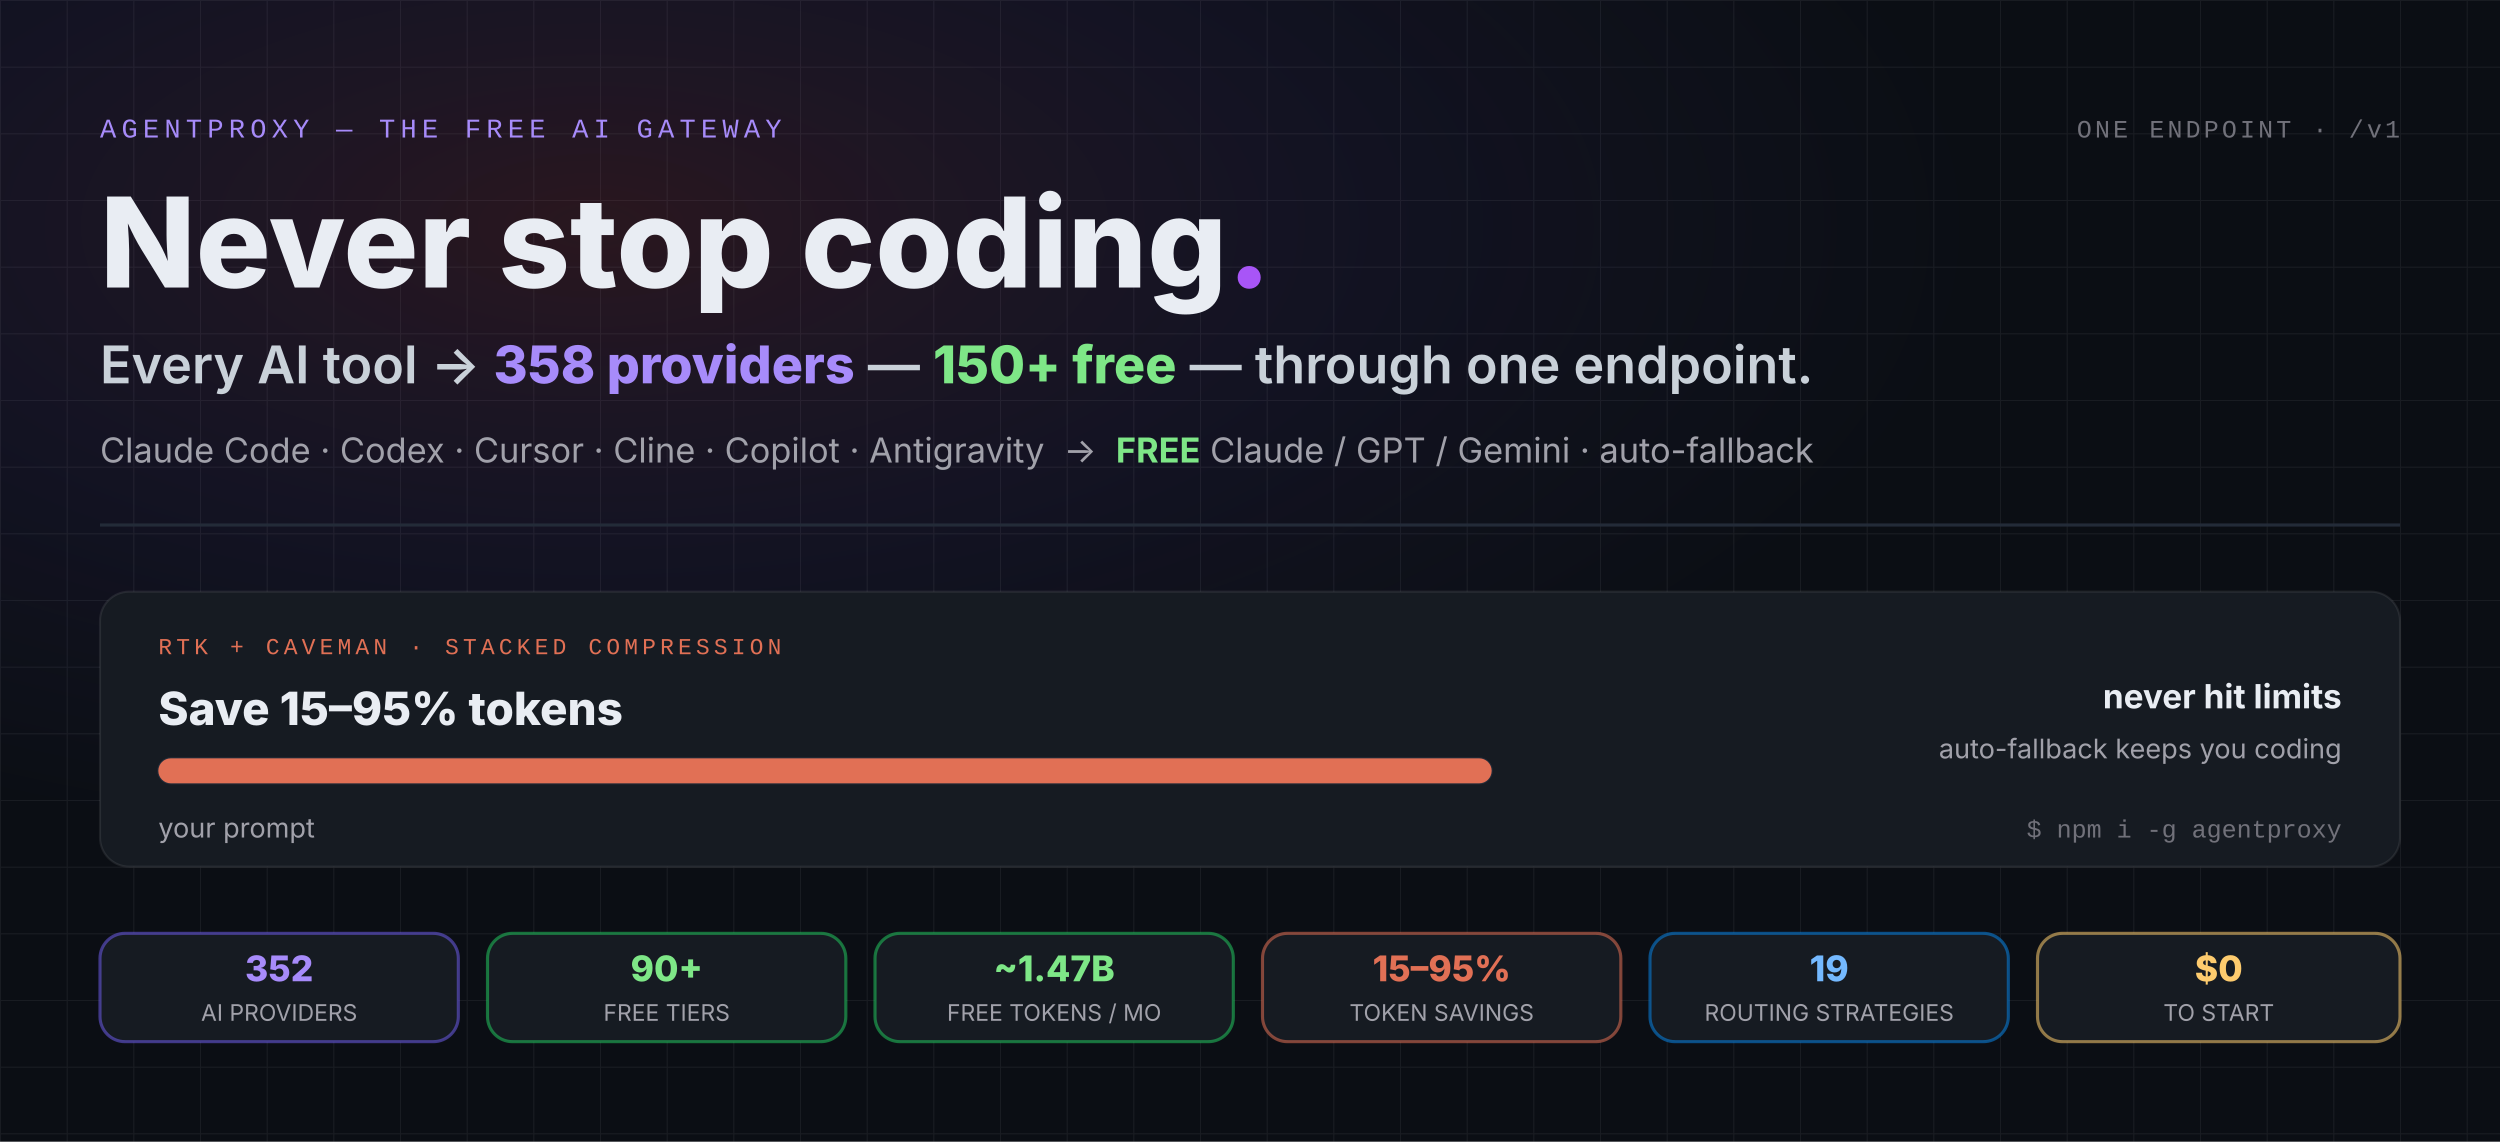
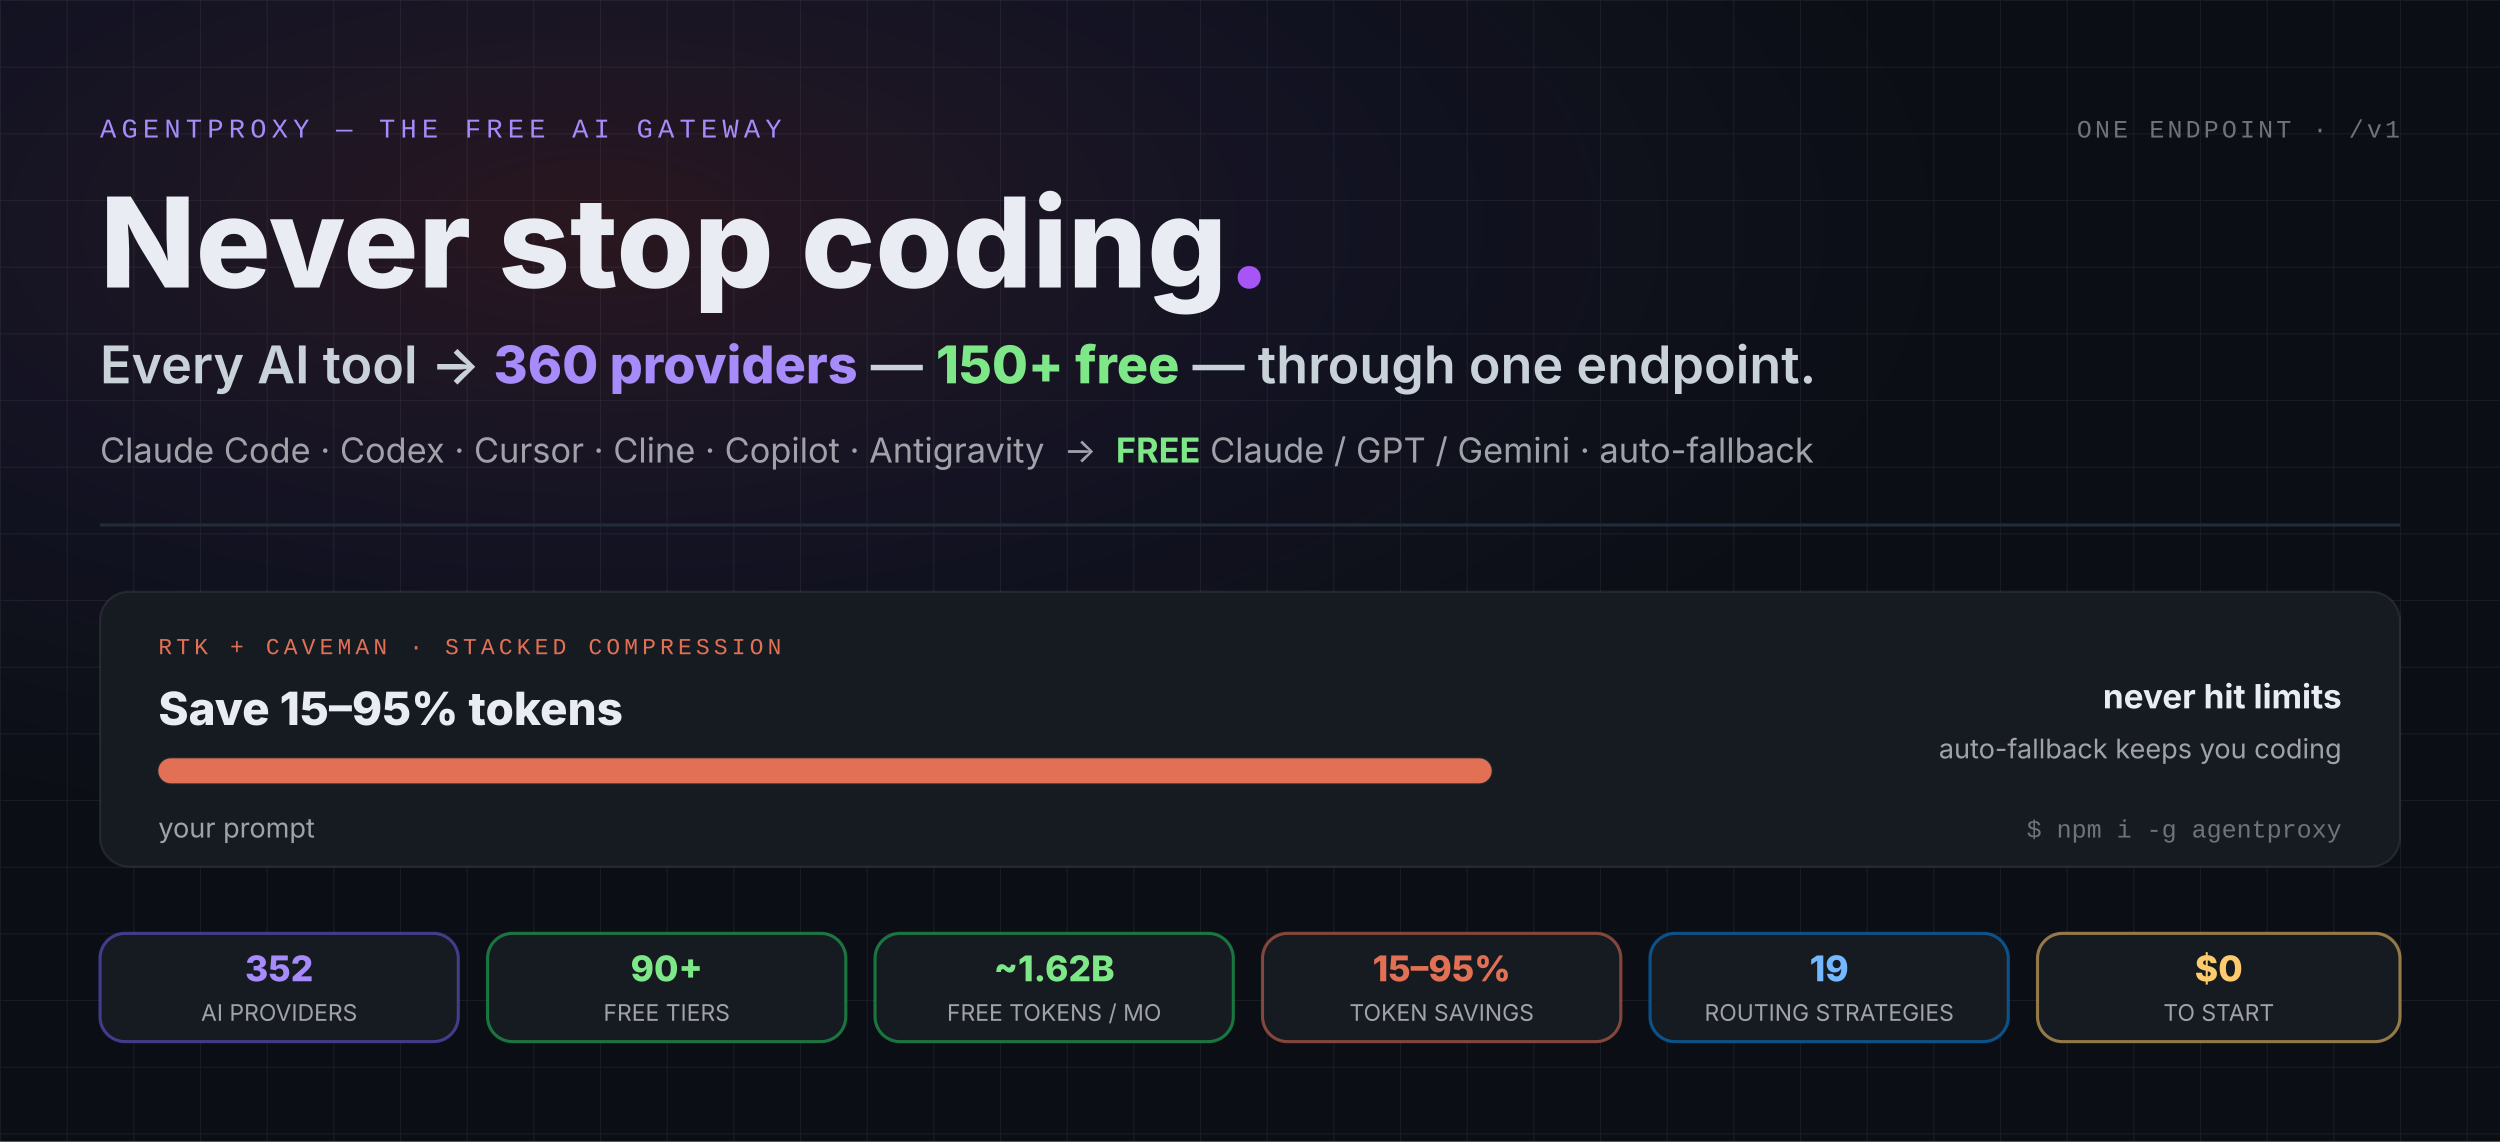
- <svg xmlns="http://www.w3.org/2000/svg" viewBox="0 0 1200 548" role="img" aria-label="AgentProxy hero: Never stop coding. Every AI tool to 358 providers — 150+ free — through one endpoint. Claude Code, Codex, Cursor, Cline, Copilot and Antigravity into free Claude, GPT and Gemini with auto-fallback. RTK + Caveman stacked compression saves 15 to 95 percent of tokens — about 89 percent average on tool-heavy sessions — so you never hit limits. Stats: 358 AI providers, 150+ free tiers, about 1.47B free tokens per month, 15 to 95 percent token savings, 20 routing strategies, zero dollars to start.">
+ <svg xmlns="http://www.w3.org/2000/svg" viewBox="0 0 1200 548" role="img" aria-label="AgentProxy hero: Never stop coding. Every AI tool to 360 providers — 150+ free — through one endpoint. Claude Code, Codex, Cursor, Cline, Copilot and Antigravity into free Claude, GPT and Gemini with auto-fallback. RTK + Caveman stacked compression saves 15 to 95 percent of tokens — about 89 percent average on tool-heavy sessions — so you never hit limits. Stats: 360 AI providers, 150+ free tiers, about 1.47B free tokens per month, 15 to 95 percent token savings, 20 routing strategies, zero dollars to start.">
  <defs>
    <pattern id="gridPaperH" width="32" height="32" patternUnits="userSpaceOnUse">
      <path d="M 32 0 L 0 0 0 32" fill="none" stroke="#ffffff" stroke-opacity="0.06" stroke-width="1" />
    </pattern>
    <radialGradient id="bgGlowH" cx="24%" cy="20%" r="55%">
      <stop offset="0%" stop-color="#e54d5e" stop-opacity="0.14" />
      <stop offset="55%" stop-color="#8b5cf6" stop-opacity="0.06" />
      <stop offset="100%" stop-color="#6366f1" stop-opacity="0" />
    </radialGradient>
    <linearGradient id="gradBrandH" x1="0" y1="0" x2="1" y2="1">
      <stop offset="0%" stop-color="#e54d5e" />
      <stop offset="100%" stop-color="#a855f7" />
    </linearGradient>
    <path id="dividerPathH" d="M 48,252 L 1152,252" />
  </defs>
  <rect width="1200" height="548" fill="#0b0e14" />
  <rect width="1200" height="548" fill="url(#gridPaperH)" />
  <rect width="1200" height="548" fill="url(#bgGlowH)" />
  <text x="48" y="66" font-family="Consolas, 'Courier New', monospace" font-size="13" letter-spacing="2.5" fill="#a78bfa">AGENTPROXY — THE FREE AI GATEWAY</text>
  <text x="1152" y="66" text-anchor="end" font-family="Consolas, 'Courier New', monospace" font-size="12" letter-spacing="1.5" fill="#71717a">ONE ENDPOINT · /v1</text>
  <text x="48" y="138" font-family="Inter, 'Segoe UI', Arial, Helvetica, system-ui, sans-serif" font-size="60" font-weight="800" fill="#e9edf3">Never stop coding<tspan fill="#a855f7">.</tspan>
  </text>
-   <text x="48" y="184" font-family="Inter, 'Segoe UI', Arial, Helvetica, system-ui, sans-serif" font-size="25" font-weight="600" fill="#c9d1d9">Every AI tool → <tspan fill="#a78bfa" font-weight="800">358 providers</tspan> — <tspan fill="#7ee787" font-weight="800">150+ free</tspan> — through one endpoint.</text>
+   <text x="48" y="184" font-family="Inter, 'Segoe UI', Arial, Helvetica, system-ui, sans-serif" font-size="25" font-weight="600" fill="#c9d1d9">Every AI tool → <tspan fill="#a78bfa" font-weight="800">360 providers</tspan> — <tspan fill="#7ee787" font-weight="800">150+ free</tspan> — through one endpoint.</text>
  <text x="48" y="222" font-family="Inter, 'Segoe UI', Arial, Helvetica, system-ui, sans-serif" font-size="16.5" fill="#a1a1aa">Claude Code · Codex · Cursor · Cline · Copilot · Antigravity  →  <tspan fill="#7ee787" font-weight="700">FREE</tspan> Claude / GPT / Gemini · auto-fallback</text>
  <line x1="48" y1="252" x2="1152" y2="252" stroke="#232b38" stroke-width="1.5" />
  <circle r="4" fill="url(#gradBrandH)" opacity="0">
    <animateMotion dur="6s" repeatCount="indefinite" keyPoints="0;1" keyTimes="0;1" calcMode="linear">
      <mpath href="#dividerPathH" />
    </animateMotion>
    <animate attributeName="opacity" values="0;0.9;0.9;0" keyTimes="0;0.08;0.6;0.75" dur="6s" repeatCount="indefinite" />
  </circle>
  <g>
    <rect x="48" y="284" width="1104" height="132" rx="14" fill="#161b22" stroke="#ffffff" stroke-opacity="0.08" stroke-width="1" />
    <text x="76" y="314" font-family="Consolas, 'Courier New', monospace" font-size="11" letter-spacing="2" fill="#e17055">RTK + CAVEMAN · STACKED COMPRESSION</text>
    <text x="76" y="348" font-family="Inter, 'Segoe UI', Arial, Helvetica, system-ui, sans-serif" font-size="22" font-weight="800" fill="#e9edf3">Save 15–95% tokens</text>
    <rect x="76" y="364" width="640" height="12" rx="6" fill="#0b0e14" stroke="#232b38" stroke-width="1" />
    <rect x="76" y="364" width="640" height="12" rx="6" fill="#e17055">
      <animate attributeName="width" values="640;640;70;70;640" keyTimes="0;0.12;0.5;0.88;1" dur="8s" repeatCount="indefinite" calcMode="spline" keySplines="0.4 0 0.2 1;0.4 0 0.2 1;0.4 0 0.2 1;0.4 0 0.2 1" />
    </rect>
    <text x="76" y="402" font-family="Inter, 'Segoe UI', Arial, Helvetica, system-ui, sans-serif" font-size="13" fill="#a1a1aa">your prompt
      <animate attributeName="opacity" values="1;1;0;0;1" keyTimes="0;0.12;0.35;0.88;1" dur="8s" repeatCount="indefinite" calcMode="discrete" />
    </text>
    <text x="76" y="402" font-family="Inter, 'Segoe UI', Arial, Helvetica, system-ui, sans-serif" font-size="13" font-weight="700" fill="#e17055" opacity="0">−89% avg on tool-heavy sessions
      <animate attributeName="opacity" values="0;0;1;1;0" keyTimes="0;0.35;0.36;0.88;1" dur="8s" repeatCount="indefinite" calcMode="discrete" />
    </text>
    <text x="1124" y="340" text-anchor="end" font-family="Inter, 'Segoe UI', Arial, Helvetica, system-ui, sans-serif" font-size="16" font-weight="700" fill="#e9edf3">never hit limits</text>
    <text x="1124" y="364" text-anchor="end" font-family="Inter, 'Segoe UI', Arial, Helvetica, system-ui, sans-serif" font-size="13" fill="#a1a1aa">auto-fallback keeps you coding</text>
    <text x="1124" y="402" text-anchor="end" font-family="Consolas, 'Courier New', monospace" font-size="12" fill="#71717a">$ npm i -g agentproxy</text>
  </g>
  <g font-family="Inter, 'Segoe UI', Arial, Helvetica, system-ui, sans-serif" text-anchor="middle">
    <rect x="48" y="448" width="172" height="52" rx="12" fill="#161b22" stroke="#6c5ce7" stroke-opacity="0.55" stroke-width="1.5" />
    <text x="134" y="471" font-size="17" font-weight="800" fill="#a78bfa">352</text>
    <text x="134" y="490" font-size="11" fill="#a1a1aa">AI PROVIDERS</text>
    <rect x="234" y="448" width="172" height="52" rx="12" fill="#161b22" stroke="#22c55e" stroke-opacity="0.55" stroke-width="1.5" />
    <text x="320" y="471" font-size="17" font-weight="800" fill="#7ee787">90+</text>
    <text x="320" y="490" font-size="11" fill="#a1a1aa">FREE TIERS</text>
    <rect x="420" y="448" width="172" height="52" rx="12" fill="#161b22" stroke="#22c55e" stroke-opacity="0.55" stroke-width="1.5" />
-     <text x="506" y="471" font-size="17" font-weight="800" fill="#7ee787">~1.47B</text>
+     <text x="506" y="471" font-size="17" font-weight="800" fill="#7ee787">~1.62B</text>
    <text x="506" y="490" font-size="11" fill="#a1a1aa">FREE TOKENS / MO</text>
    <rect x="606" y="448" width="172" height="52" rx="12" fill="#161b22" stroke="#e17055" stroke-opacity="0.55" stroke-width="1.5" />
    <text x="692" y="471" font-size="17" font-weight="800" fill="#e17055">15–95%</text>
    <text x="692" y="490" font-size="11" fill="#a1a1aa">TOKEN SAVINGS</text>
    <rect x="792" y="448" width="172" height="52" rx="12" fill="#161b22" stroke="#0984e3" stroke-opacity="0.55" stroke-width="1.5" />
    <text x="878" y="471" font-size="17" font-weight="800" fill="#74b9ff">19</text>
    <text x="878" y="490" font-size="11" fill="#a1a1aa">ROUTING STRATEGIES</text>
    <rect x="978" y="448" width="174" height="52" rx="12" fill="#161b22" stroke="#fdcb6e" stroke-opacity="0.55" stroke-width="1.5" />
    <text x="1065" y="471" font-size="17" font-weight="800" fill="#fdcb6e">$0</text>
    <text x="1065" y="490" font-size="11" fill="#a1a1aa">TO START</text>
  </g>
</svg>
